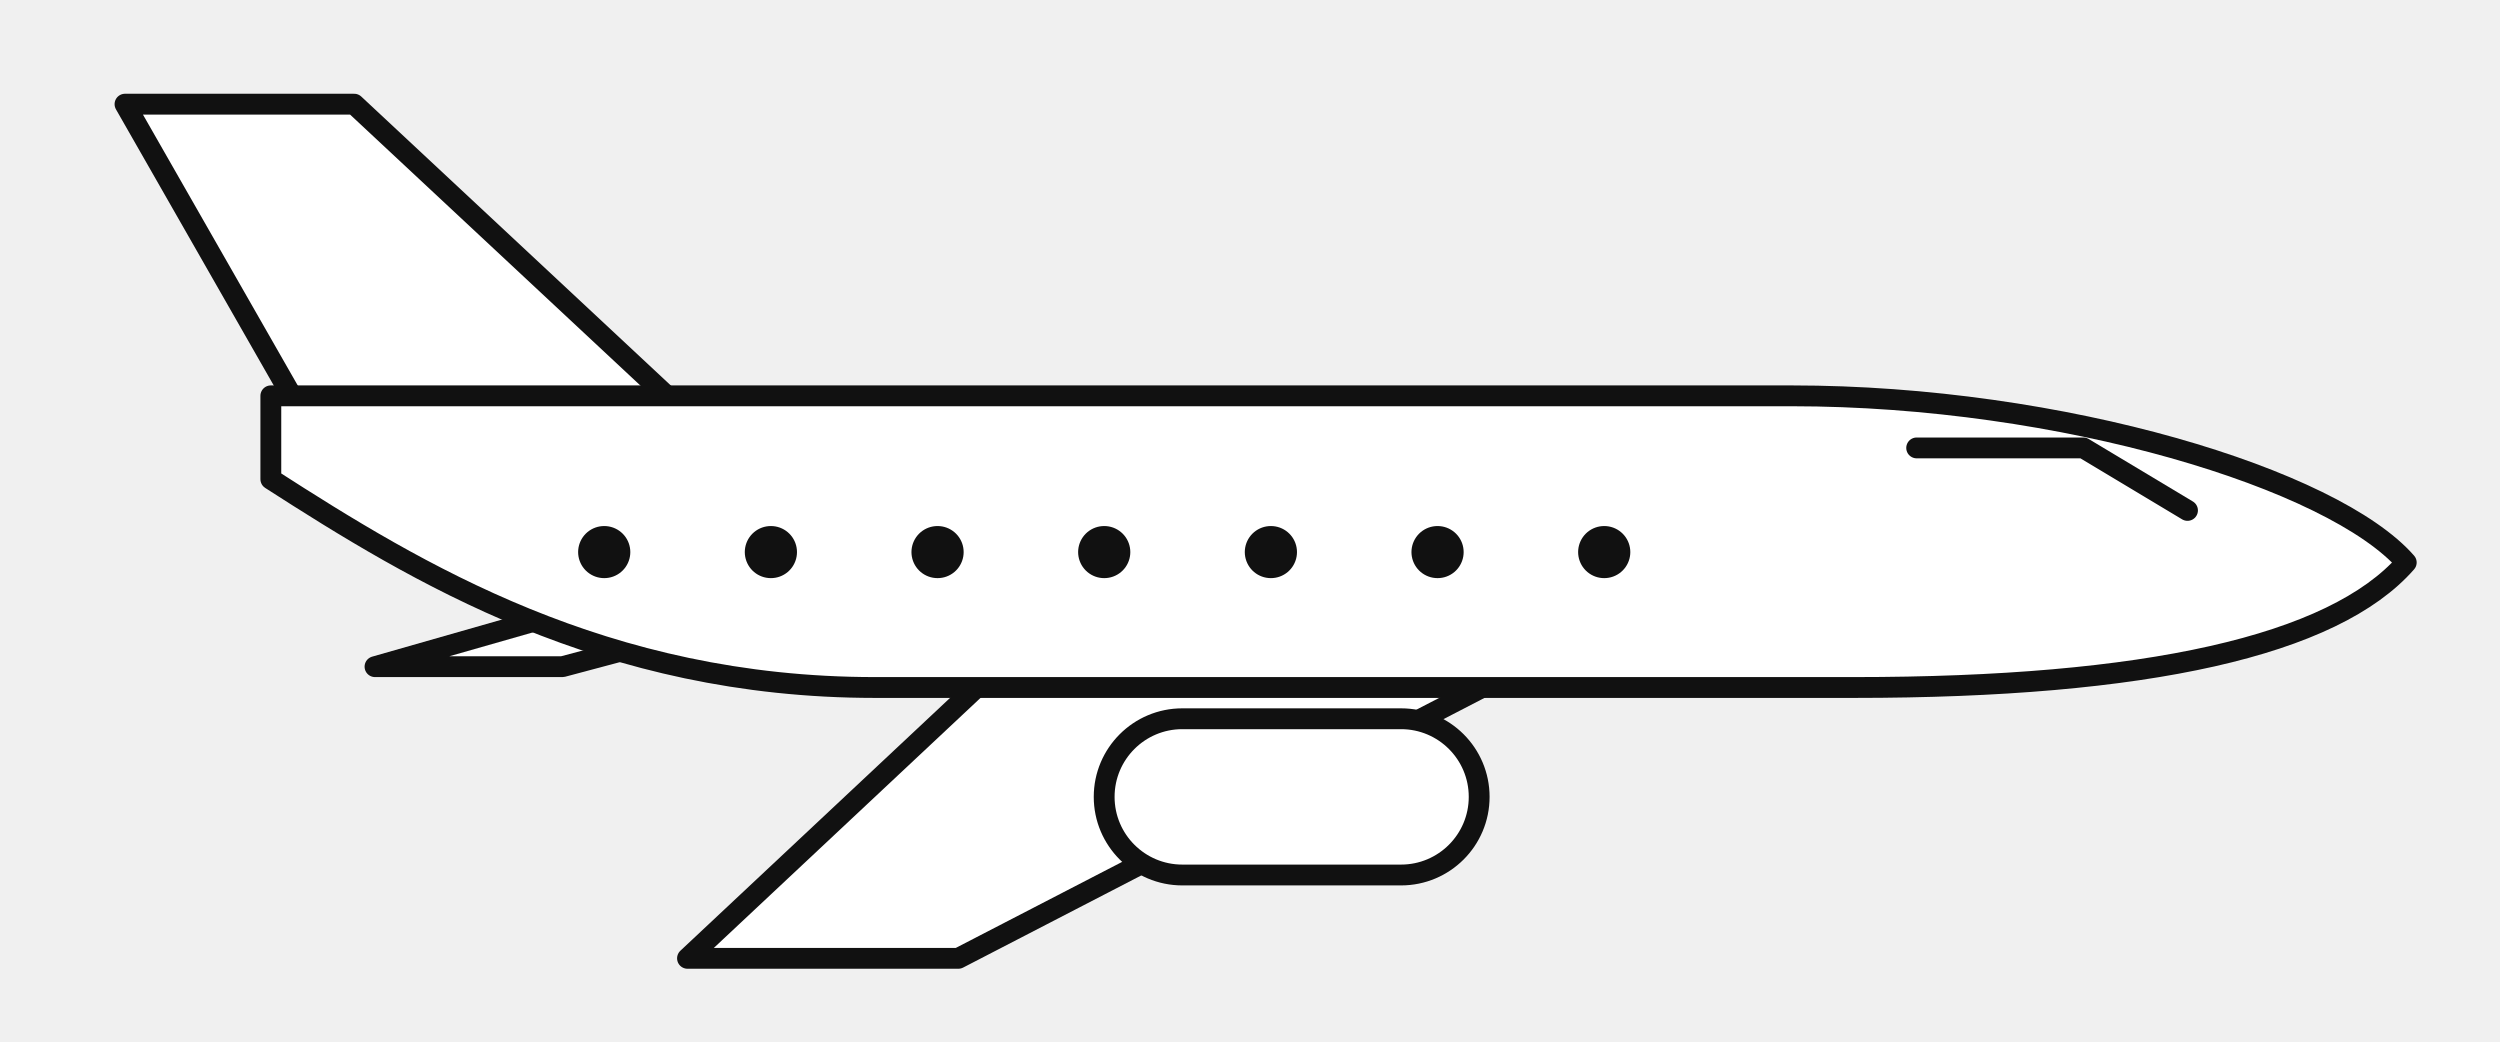
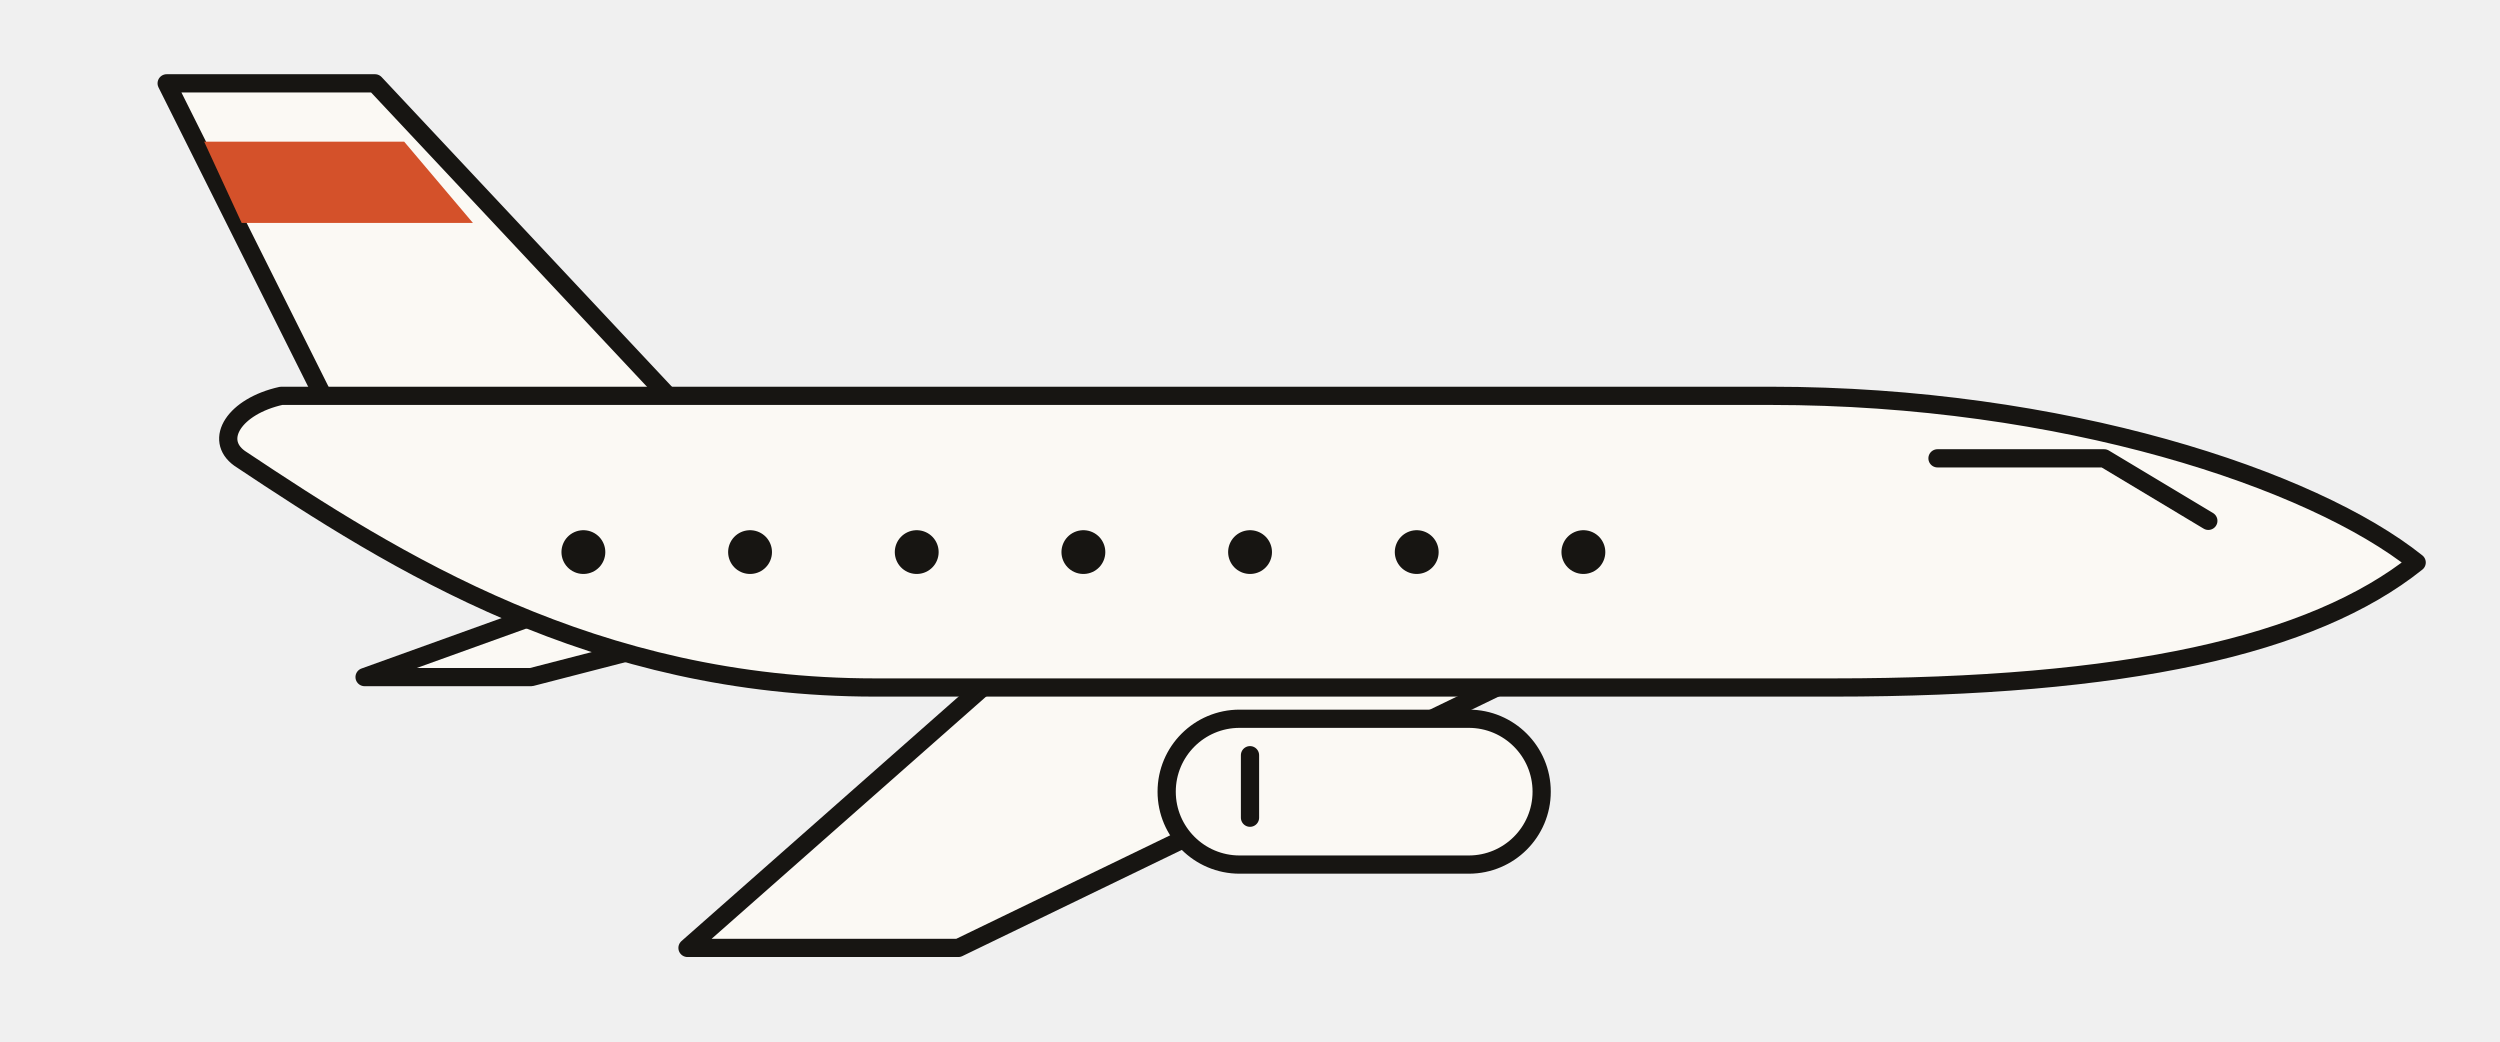
- <svg xmlns="http://www.w3.org/2000/svg" viewBox="0 0 240 100" fill="none" stroke="#111" stroke-width="2" stroke-linecap="round" stroke-linejoin="round">
-   <path d="M64 38 L34 10 L12 10 L28 38" fill="#fff" />
-   <path d="M64 56 L36 64 L54 64 L84 56" fill="#fff" />
-   <path d="M98 62 L66 92 L92 92 L150 62" fill="#fff" />
-   <path d="M26 38 L172 38 C198 38 224 46 231 54 C224 62 206 66 178 66 L84 66 C58 66 40 55 26 46 Z" fill="#fff" />
-   <rect x="106" y="69" width="36" height="15" rx="7.5" fill="#fff" />
-   <path d="M184 43 L200 43 L210 49" />
-   <path d="M58 53 h.01 M74 53 h.01 M90 53 h.01 M106 53 h.01 M122 53 h.01 M138 53 h.01 M154 53 h.01" stroke-width="5" />
+ <svg xmlns="http://www.w3.org/2000/svg" viewBox="0 0 240 100" fill="none" stroke="#171512" stroke-width="1.75" stroke-linecap="round" stroke-linejoin="round">
+   <path d="M66 40 L36 8 L16 8 L32 40 Z" fill="#FBF9F4" />
+   <path d="M19.6 13.6 L38.8 13.6 L45.4 21.4 L23.2 21.4 Z" fill="#D4512A" stroke="none" data-a="1" />
+   <path d="M60 56 L35 65 L51 65 L82 57 Z" fill="#FBF9F4" />
+   <path d="M100 61 L66 91 L92 91 L154 61 Z" fill="#FBF9F4" />
+   <path d="M27 38 L170 38 C198 38 222 46 232 54 C222 62 204 66 176 66 L84 66 C57 66 38 54 23 44 C20.5 42.2 22.5 39 27 38 Z" fill="#FBF9F4" />
+   <rect x="112" y="69" width="36" height="14" rx="7" fill="#FBF9F4" />
+   <path d="M120 72.5 v6" />
+   <path d="M186 44 L202 44 L212 50" />
+   <path d="M56 53 h.01 M72 53 h.01 M88 53 h.01 M104 53 h.01 M120 53 h.01 M136 53 h.01 M152 53 h.01" stroke-width="4.2" />
</svg>
